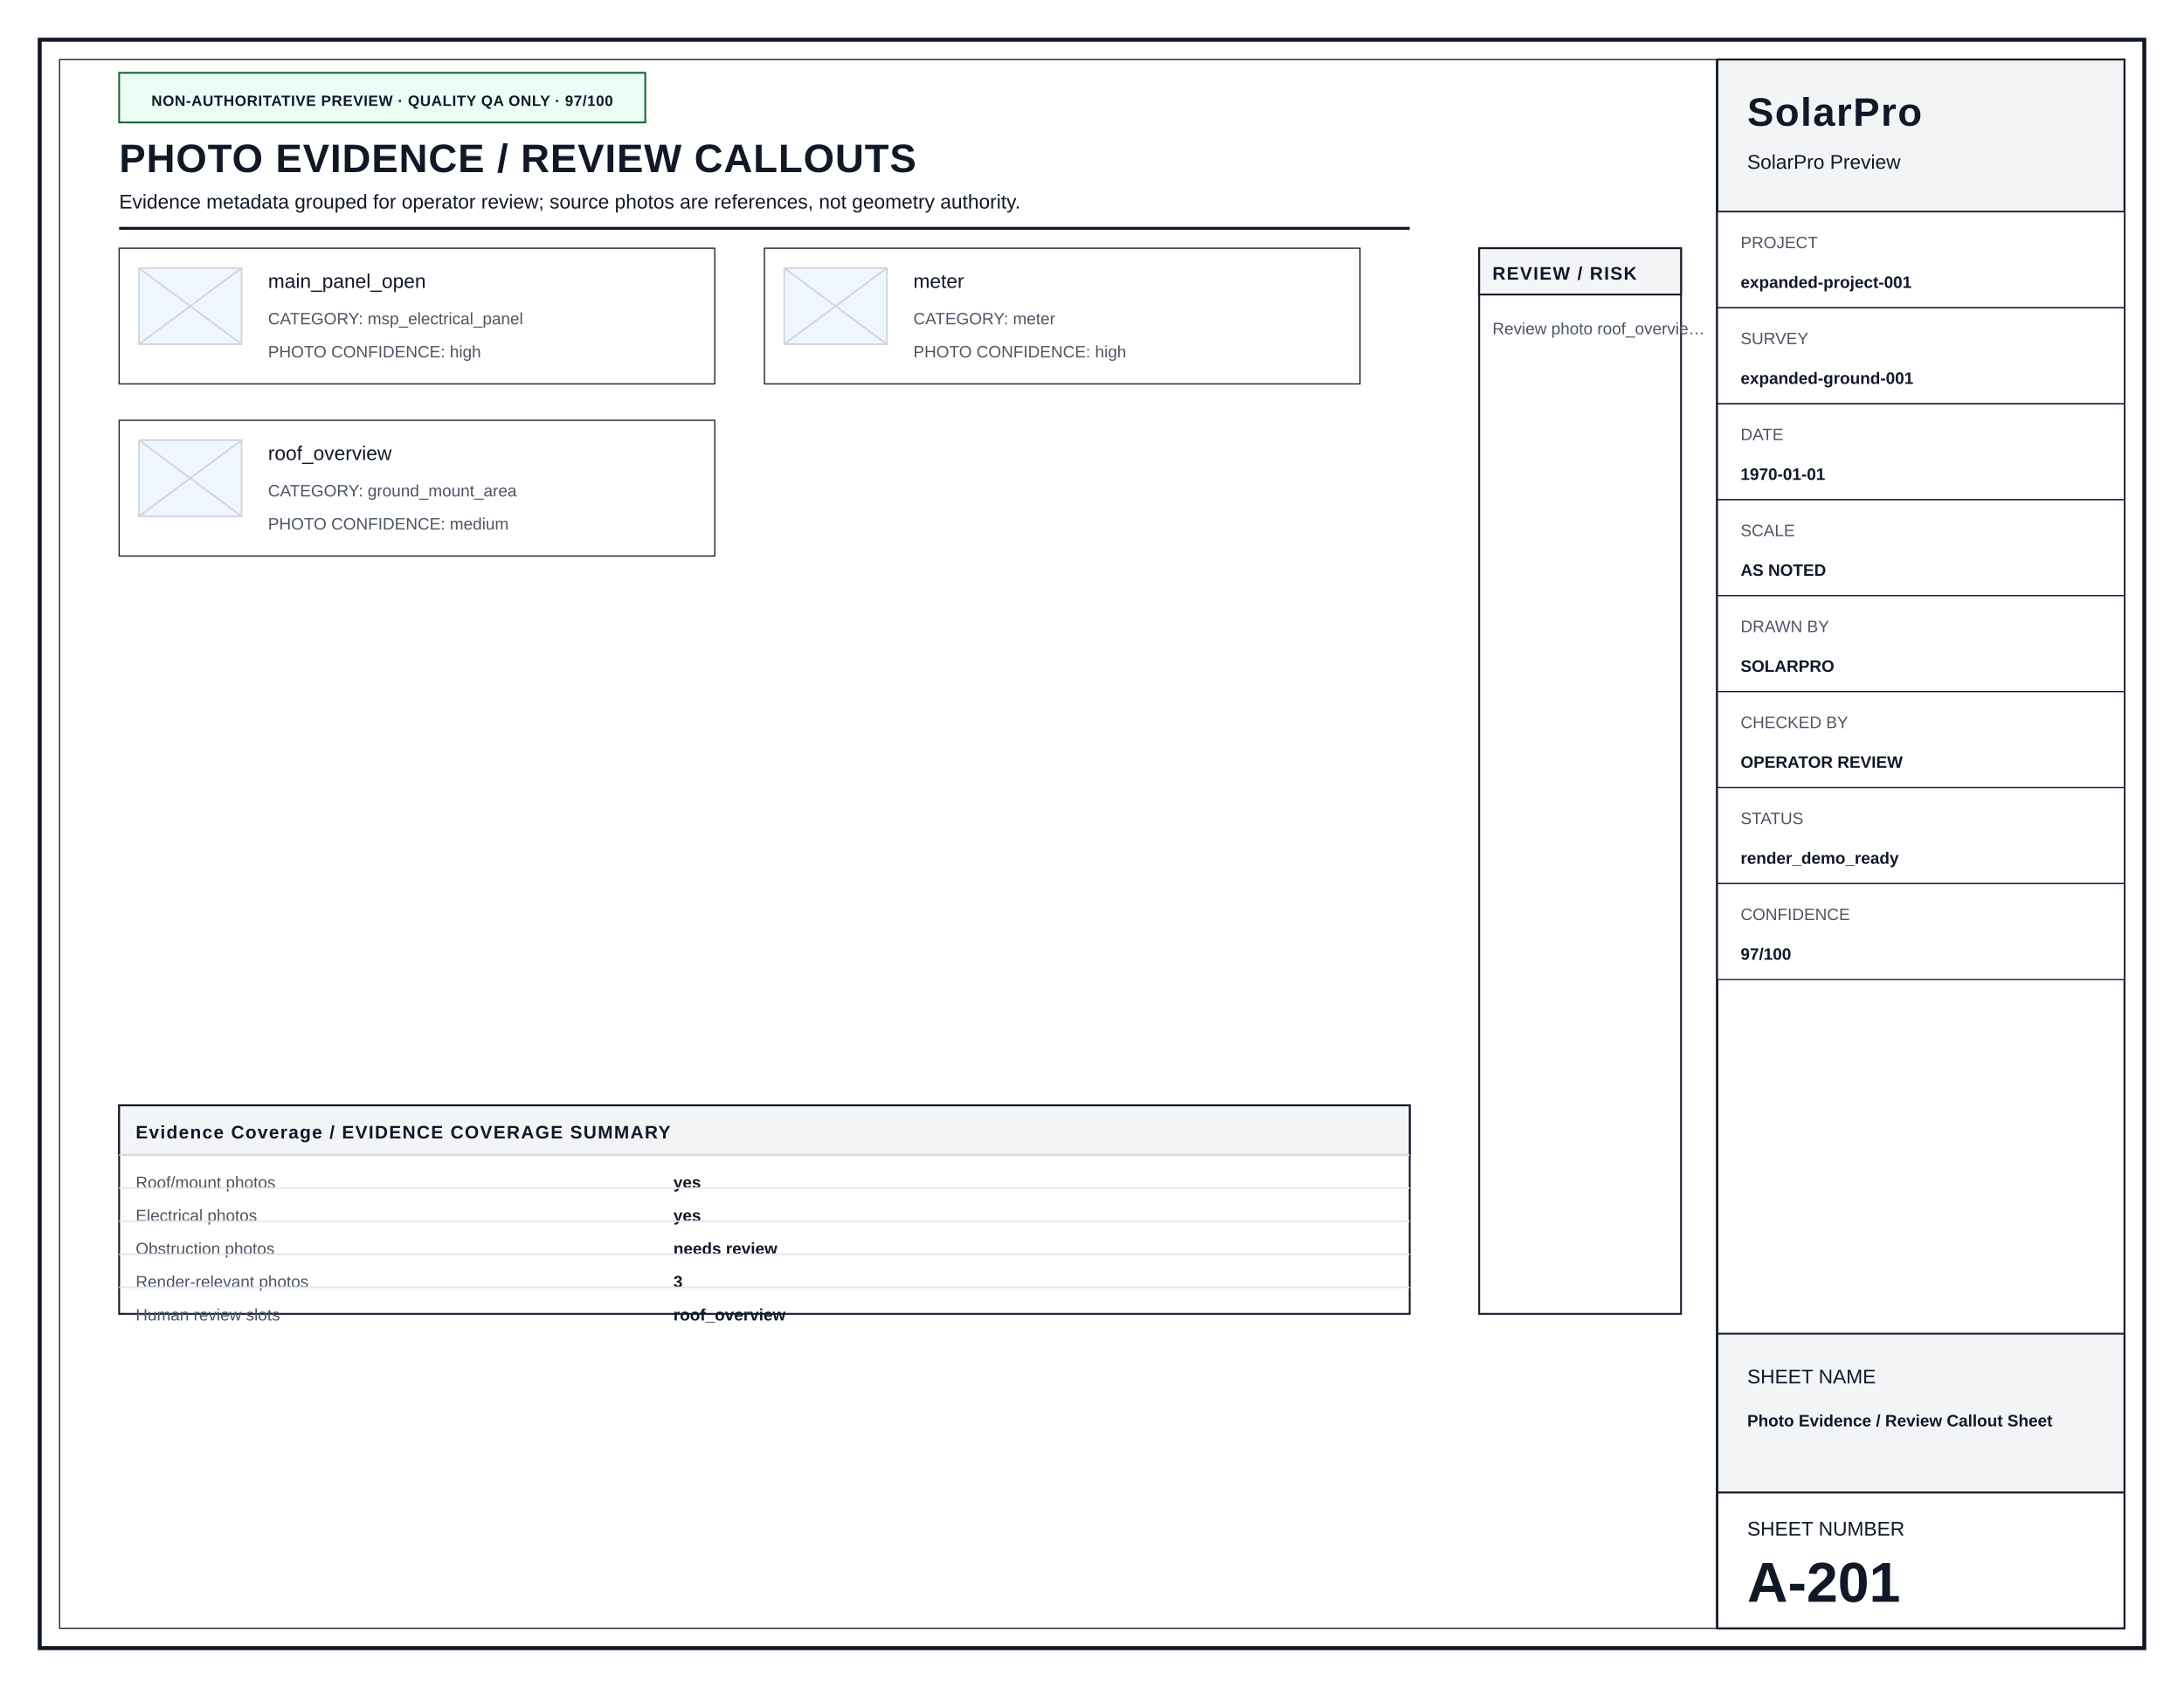
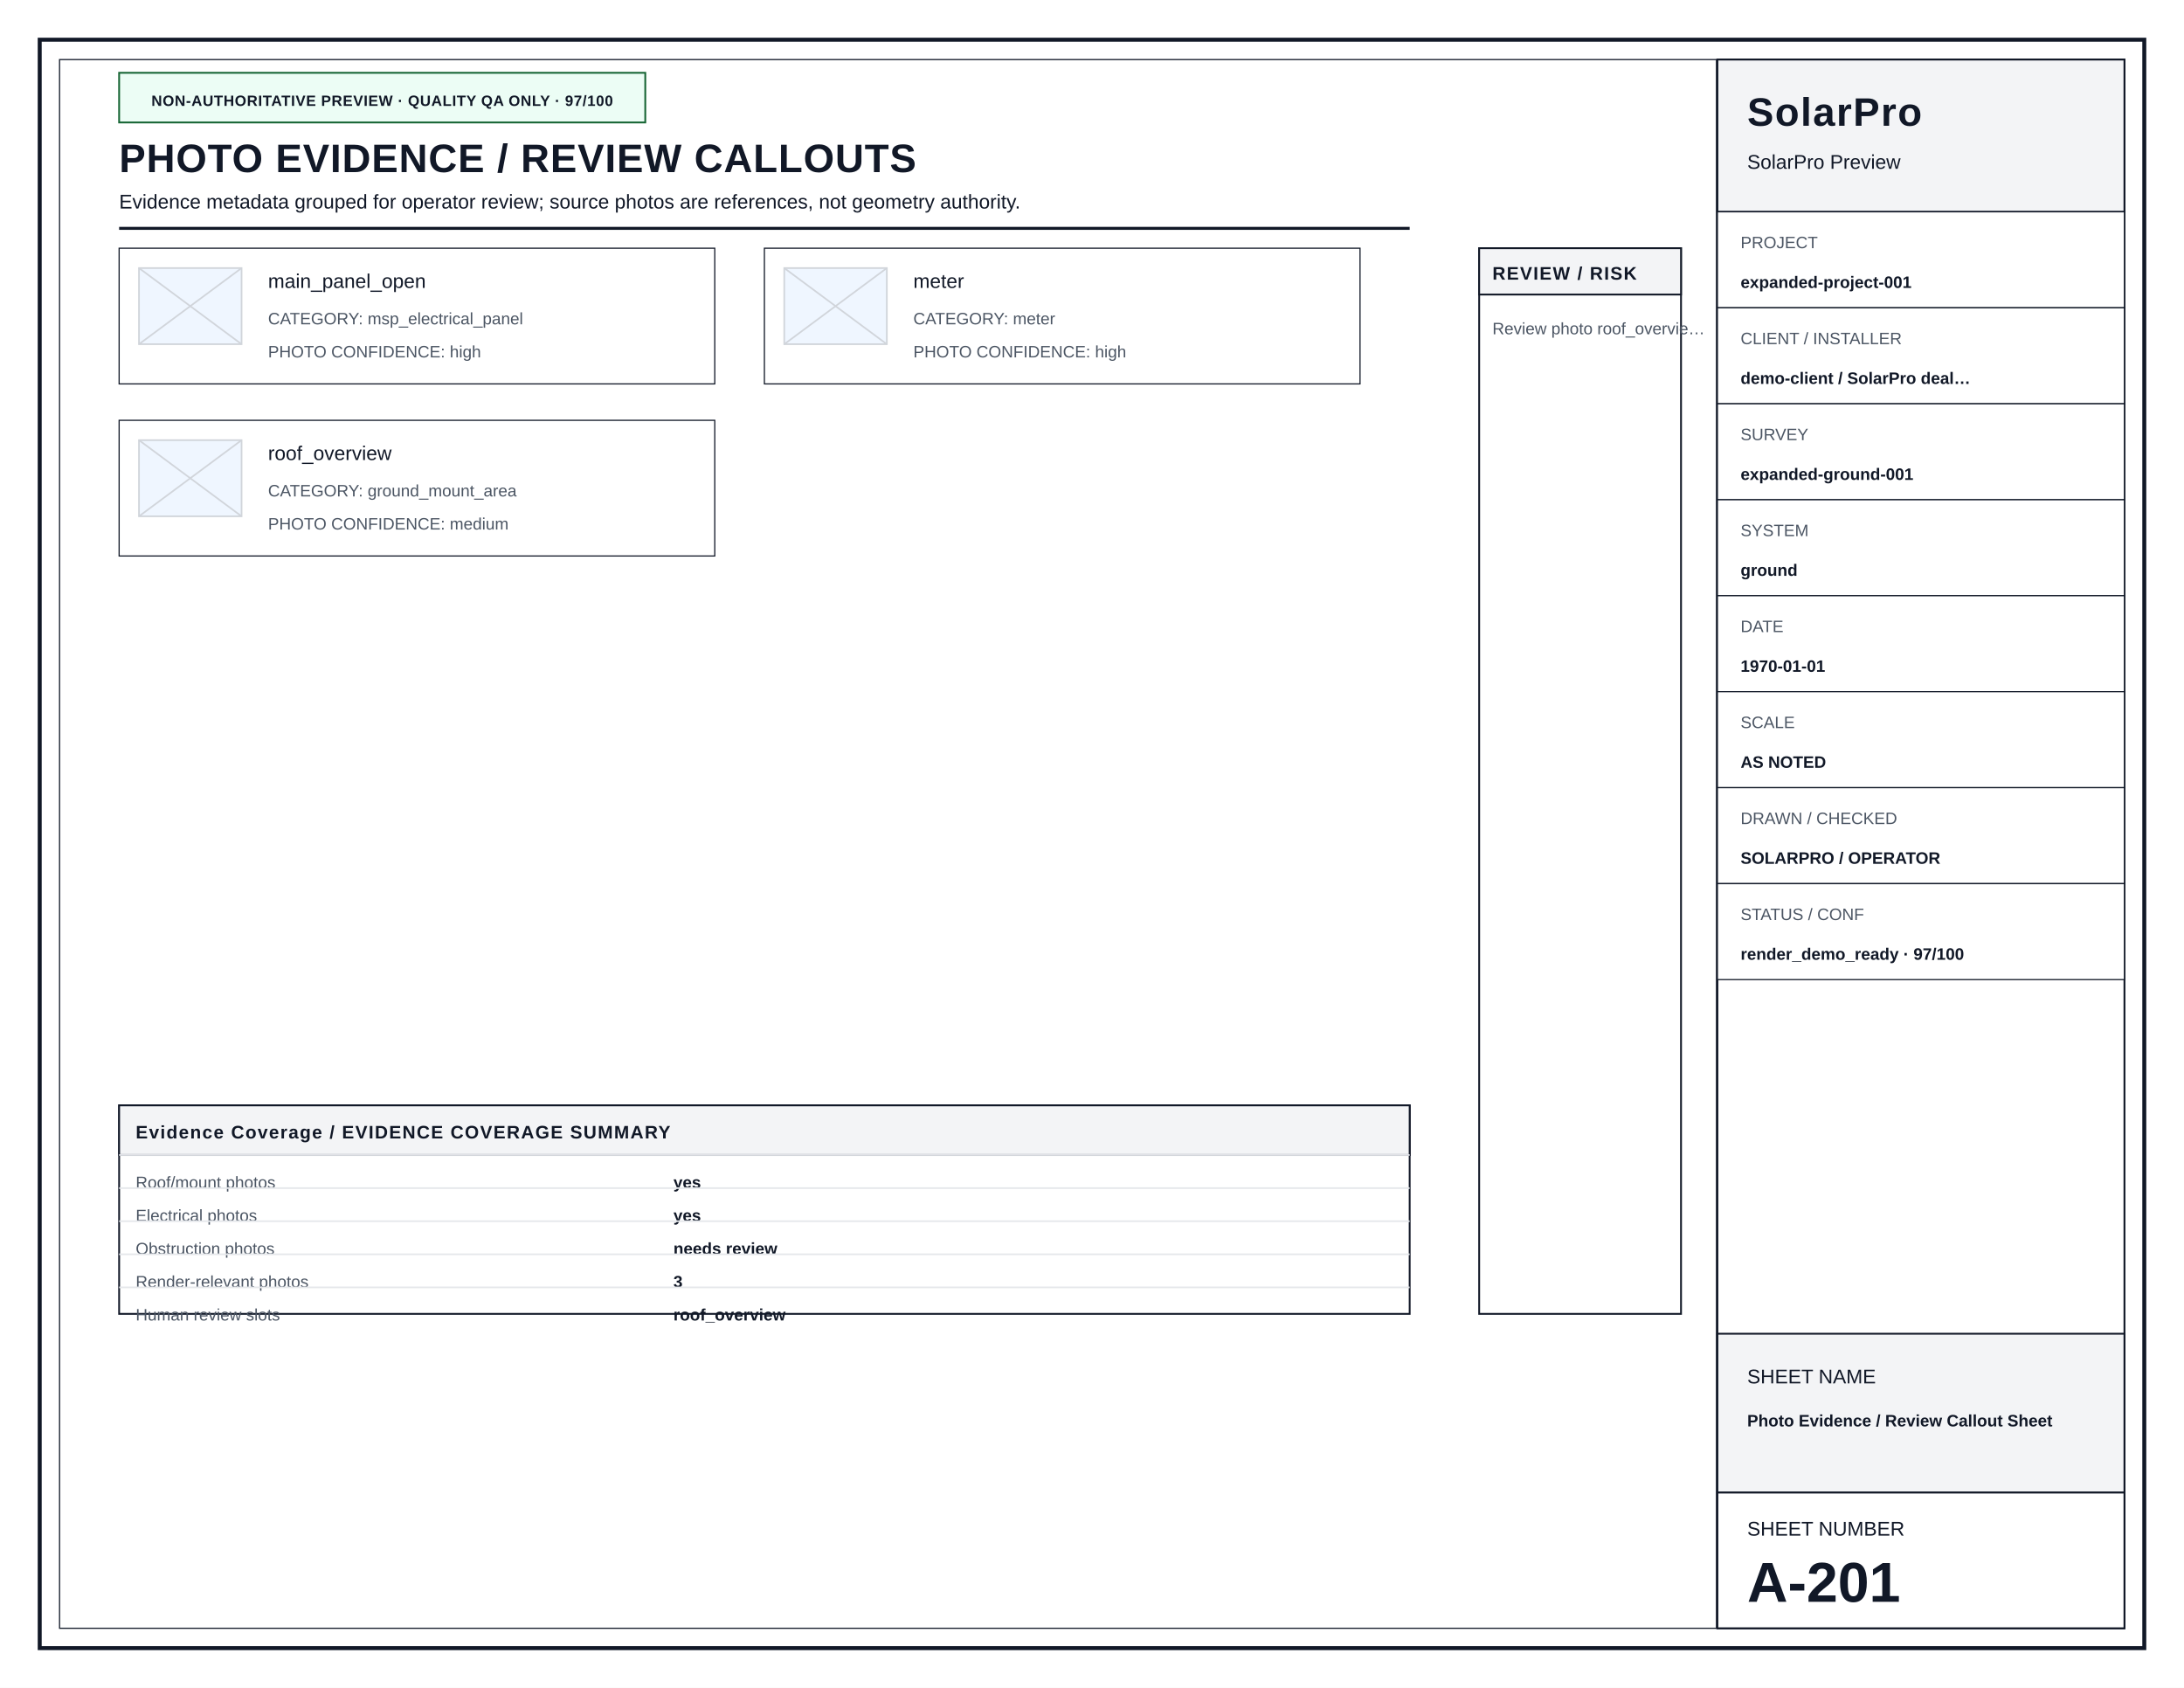
<svg xmlns="http://www.w3.org/2000/svg" width="1320" height="1020" viewBox="0 0 1320 1020" role="img">
  <defs>
    <style>.title{font:800 24px Arial,sans-serif;letter-spacing:.8px;fill:#111827}.drawingTitle{font:800 24px Arial,sans-serif;letter-spacing:.5px;fill:#111827}.sheetno{font:900 34px Arial,sans-serif;fill:#111827}.metric{font:800 24px Arial,sans-serif;fill:#111827}.panelTitle{font:800 14px Arial,sans-serif;letter-spacing:.4px;fill:#111827}.tableHead{font:800 11px Arial,sans-serif;letter-spacing:.7px;fill:#111827}.label{font:800 14px Arial,sans-serif;fill:#111827}.small{font:12px Arial,sans-serif;fill:#111827}.tiny{font:10px Arial,sans-serif;fill:#4b5563}.tinyStrong{font:700 10px Arial,sans-serif;fill:#111827}.callout{font:700 10.5px Arial,sans-serif;letter-spacing:.3px;fill:#111827}.badge{font:700 12px Arial,sans-serif;fill:#111827}.stamp{font:800 9px Arial,sans-serif;letter-spacing:.3px;fill:#111827}</style>
  </defs>
  <rect width="100%" height="100%" fill="#ffffff" />
  <g>
    <rect x="24" y="24" width="1272" height="972" fill="none" stroke="#111827" stroke-width="2.4" />
    <rect x="36" y="36" width="1248" height="948" fill="none" stroke="#111827" stroke-width="0.7" />
    <line x1="1038" y1="36" x2="1038" y2="984" stroke="#111827" stroke-width="1.8" />
  </g>
  <text x="72" y="104" class="drawingTitle">PHOTO EVIDENCE / REVIEW CALLOUTS</text>
  <text x="72" y="126" class="small">Evidence metadata grouped for operator review; source photos are references, not geometry authority.</text>
  <line x1="72" y1="138" x2="852" y2="138" stroke="#111827" stroke-width="1.8" />
  <g>
    <rect x="72" y="150" width="360" height="82" fill="#fff" stroke="#111827" stroke-width="0.7" />
    <rect x="84" y="162" width="62" height="46" fill="#eff6ff" stroke="#d1d5db" />
    <line x1="84" y1="162" x2="146" y2="208" stroke="#d1d5db" />
    <line x1="146" y1="162" x2="84" y2="208" stroke="#d1d5db" />
    <text x="162" y="174" class="small">main_panel_open</text>
    <text x="162" y="196" class="tiny">CATEGORY: msp_electrical_panel</text>
    <text x="162" y="216" class="tiny">PHOTO CONFIDENCE: high</text>
  </g>
  <g>
    <rect x="462" y="150" width="360" height="82" fill="#fff" stroke="#111827" stroke-width="0.7" />
    <rect x="474" y="162" width="62" height="46" fill="#eff6ff" stroke="#d1d5db" />
    <line x1="474" y1="162" x2="536" y2="208" stroke="#d1d5db" />
    <line x1="536" y1="162" x2="474" y2="208" stroke="#d1d5db" />
    <text x="552" y="174" class="small">meter</text>
    <text x="552" y="196" class="tiny">CATEGORY: meter</text>
    <text x="552" y="216" class="tiny">PHOTO CONFIDENCE: high</text>
  </g>
  <g>
    <rect x="72" y="254" width="360" height="82" fill="#fff" stroke="#111827" stroke-width="0.7" />
    <rect x="84" y="266" width="62" height="46" fill="#eff6ff" stroke="#d1d5db" />
    <line x1="84" y1="266" x2="146" y2="312" stroke="#d1d5db" />
    <line x1="146" y1="266" x2="84" y2="312" stroke="#d1d5db" />
    <text x="162" y="278" class="small">roof_overview</text>
    <text x="162" y="300" class="tiny">CATEGORY: ground_mount_area</text>
    <text x="162" y="320" class="tiny">PHOTO CONFIDENCE: medium</text>
  </g>
  <g>
    <rect x="72" y="668" width="780" height="126" fill="#fff" stroke="#111827" stroke-width="1.1" />
    <rect x="72" y="668" width="780" height="30" fill="#f3f4f6" stroke="#111827" stroke-width="1.1" />
    <text x="82" y="688" class="tableHead">Evidence Coverage / EVIDENCE COVERAGE SUMMARY</text>
    <line x1="72" y1="698" x2="852" y2="698" stroke="#e5e7eb" />
    <text x="82" y="718" class="tiny">Roof/mount photos</text>
    <text x="407" y="718" class="tinyStrong">yes</text>
    <line x1="72" y1="718" x2="852" y2="718" stroke="#e5e7eb" />
    <text x="82" y="738" class="tiny">Electrical photos</text>
    <text x="407" y="738" class="tinyStrong">yes</text>
    <line x1="72" y1="738" x2="852" y2="738" stroke="#e5e7eb" />
    <text x="82" y="758" class="tiny">Obstruction photos</text>
    <text x="407" y="758" class="tinyStrong">needs review</text>
    <line x1="72" y1="758" x2="852" y2="758" stroke="#e5e7eb" />
    <text x="82" y="778" class="tiny">Render-relevant photos</text>
    <text x="407" y="778" class="tinyStrong">3</text>
    <line x1="72" y1="778" x2="852" y2="778" stroke="#e5e7eb" />
    <text x="82" y="798" class="tiny">Human review slots</text>
    <text x="407" y="798" class="tinyStrong">roof_overview</text>
  </g>
  <g>
    <rect x="894" y="150" width="122" height="644" fill="#fff" stroke="#111827" stroke-width="1.1" />
    <rect x="894" y="150" width="122" height="28" fill="#f3f4f6" stroke="#111827" stroke-width="1.1" />
    <text x="902" y="169" class="tableHead">REVIEW / RISK</text>
    <text x="902" y="202" class="tiny">Review photo roof_overvie…</text>
  </g>
  <g>
    <rect x="1038" y="36" width="246" height="948" fill="#fff" stroke="#111827" stroke-width="1.1" />
    <rect x="1038" y="36" width="246" height="92" fill="#f3f4f6" stroke="#111827" stroke-width="1.1" />
    <text x="1056" y="76" class="title">SolarPro</text>
    <text x="1056" y="102" class="small">SolarPro Preview</text>
    <rect x="1038" y="128" width="246" height="58" fill="#fff" stroke="#111827" stroke-width="0.7" />
    <text x="1052" y="150" class="tiny">PROJECT</text>
    <text x="1052" y="174" class="tinyStrong">expanded-project-001</text>
    <rect x="1038" y="186" width="246" height="58" fill="#fff" stroke="#111827" stroke-width="0.7" />
-     <text x="1052" y="208" class="tiny">SURVEY</text>
-     <text x="1052" y="232" class="tinyStrong">expanded-ground-001</text>
+     <text x="1052" y="208" class="tiny">CLIENT / INSTALLER</text>
+     <text x="1052" y="232" class="tinyStrong">demo-client / SolarPro deal…</text>
    <rect x="1038" y="244" width="246" height="58" fill="#fff" stroke="#111827" stroke-width="0.7" />
-     <text x="1052" y="266" class="tiny">DATE</text>
-     <text x="1052" y="290" class="tinyStrong">1970-01-01</text>
+     <text x="1052" y="266" class="tiny">SURVEY</text>
+     <text x="1052" y="290" class="tinyStrong">expanded-ground-001</text>
    <rect x="1038" y="302" width="246" height="58" fill="#fff" stroke="#111827" stroke-width="0.7" />
-     <text x="1052" y="324" class="tiny">SCALE</text>
-     <text x="1052" y="348" class="tinyStrong">AS NOTED</text>
+     <text x="1052" y="324" class="tiny">SYSTEM</text>
+     <text x="1052" y="348" class="tinyStrong">ground</text>
    <rect x="1038" y="360" width="246" height="58" fill="#fff" stroke="#111827" stroke-width="0.7" />
-     <text x="1052" y="382" class="tiny">DRAWN BY</text>
-     <text x="1052" y="406" class="tinyStrong">SOLARPRO</text>
+     <text x="1052" y="382" class="tiny">DATE</text>
+     <text x="1052" y="406" class="tinyStrong">1970-01-01</text>
    <rect x="1038" y="418" width="246" height="58" fill="#fff" stroke="#111827" stroke-width="0.7" />
-     <text x="1052" y="440" class="tiny">CHECKED BY</text>
-     <text x="1052" y="464" class="tinyStrong">OPERATOR REVIEW</text>
+     <text x="1052" y="440" class="tiny">SCALE</text>
+     <text x="1052" y="464" class="tinyStrong">AS NOTED</text>
    <rect x="1038" y="476" width="246" height="58" fill="#fff" stroke="#111827" stroke-width="0.7" />
-     <text x="1052" y="498" class="tiny">STATUS</text>
-     <text x="1052" y="522" class="tinyStrong">render_demo_ready</text>
+     <text x="1052" y="498" class="tiny">DRAWN / CHECKED</text>
+     <text x="1052" y="522" class="tinyStrong">SOLARPRO / OPERATOR</text>
    <rect x="1038" y="534" width="246" height="58" fill="#fff" stroke="#111827" stroke-width="0.7" />
-     <text x="1052" y="556" class="tiny">CONFIDENCE</text>
-     <text x="1052" y="580" class="tinyStrong">97/100</text>
+     <text x="1052" y="556" class="tiny">STATUS / CONF</text>
+     <text x="1052" y="580" class="tinyStrong">render_demo_ready · 97/100</text>
    <rect x="1038" y="806" width="246" height="96" fill="#f3f4f6" stroke="#111827" stroke-width="1.1" />
    <text x="1056" y="836" class="small">SHEET NAME</text>
    <text x="1056" y="862" class="tinyStrong">Photo Evidence / Review Callout Sheet</text>
    <rect x="1038" y="902" width="246" height="82" fill="#fff" stroke="#111827" stroke-width="1.1" />
    <text x="1056" y="928" class="small">SHEET NUMBER</text>
    <text x="1056" y="968" class="sheetno">A-201</text>
  </g>
  <g>
    <rect x="72" y="44" width="318" height="30" fill="#ecfdf5" stroke="#166534" stroke-width="1.1" />
    <text x="231" y="64" text-anchor="middle" class="stamp">NON-AUTHORITATIVE PREVIEW · QUALITY QA ONLY · 97/100</text>
  </g>
</svg>
